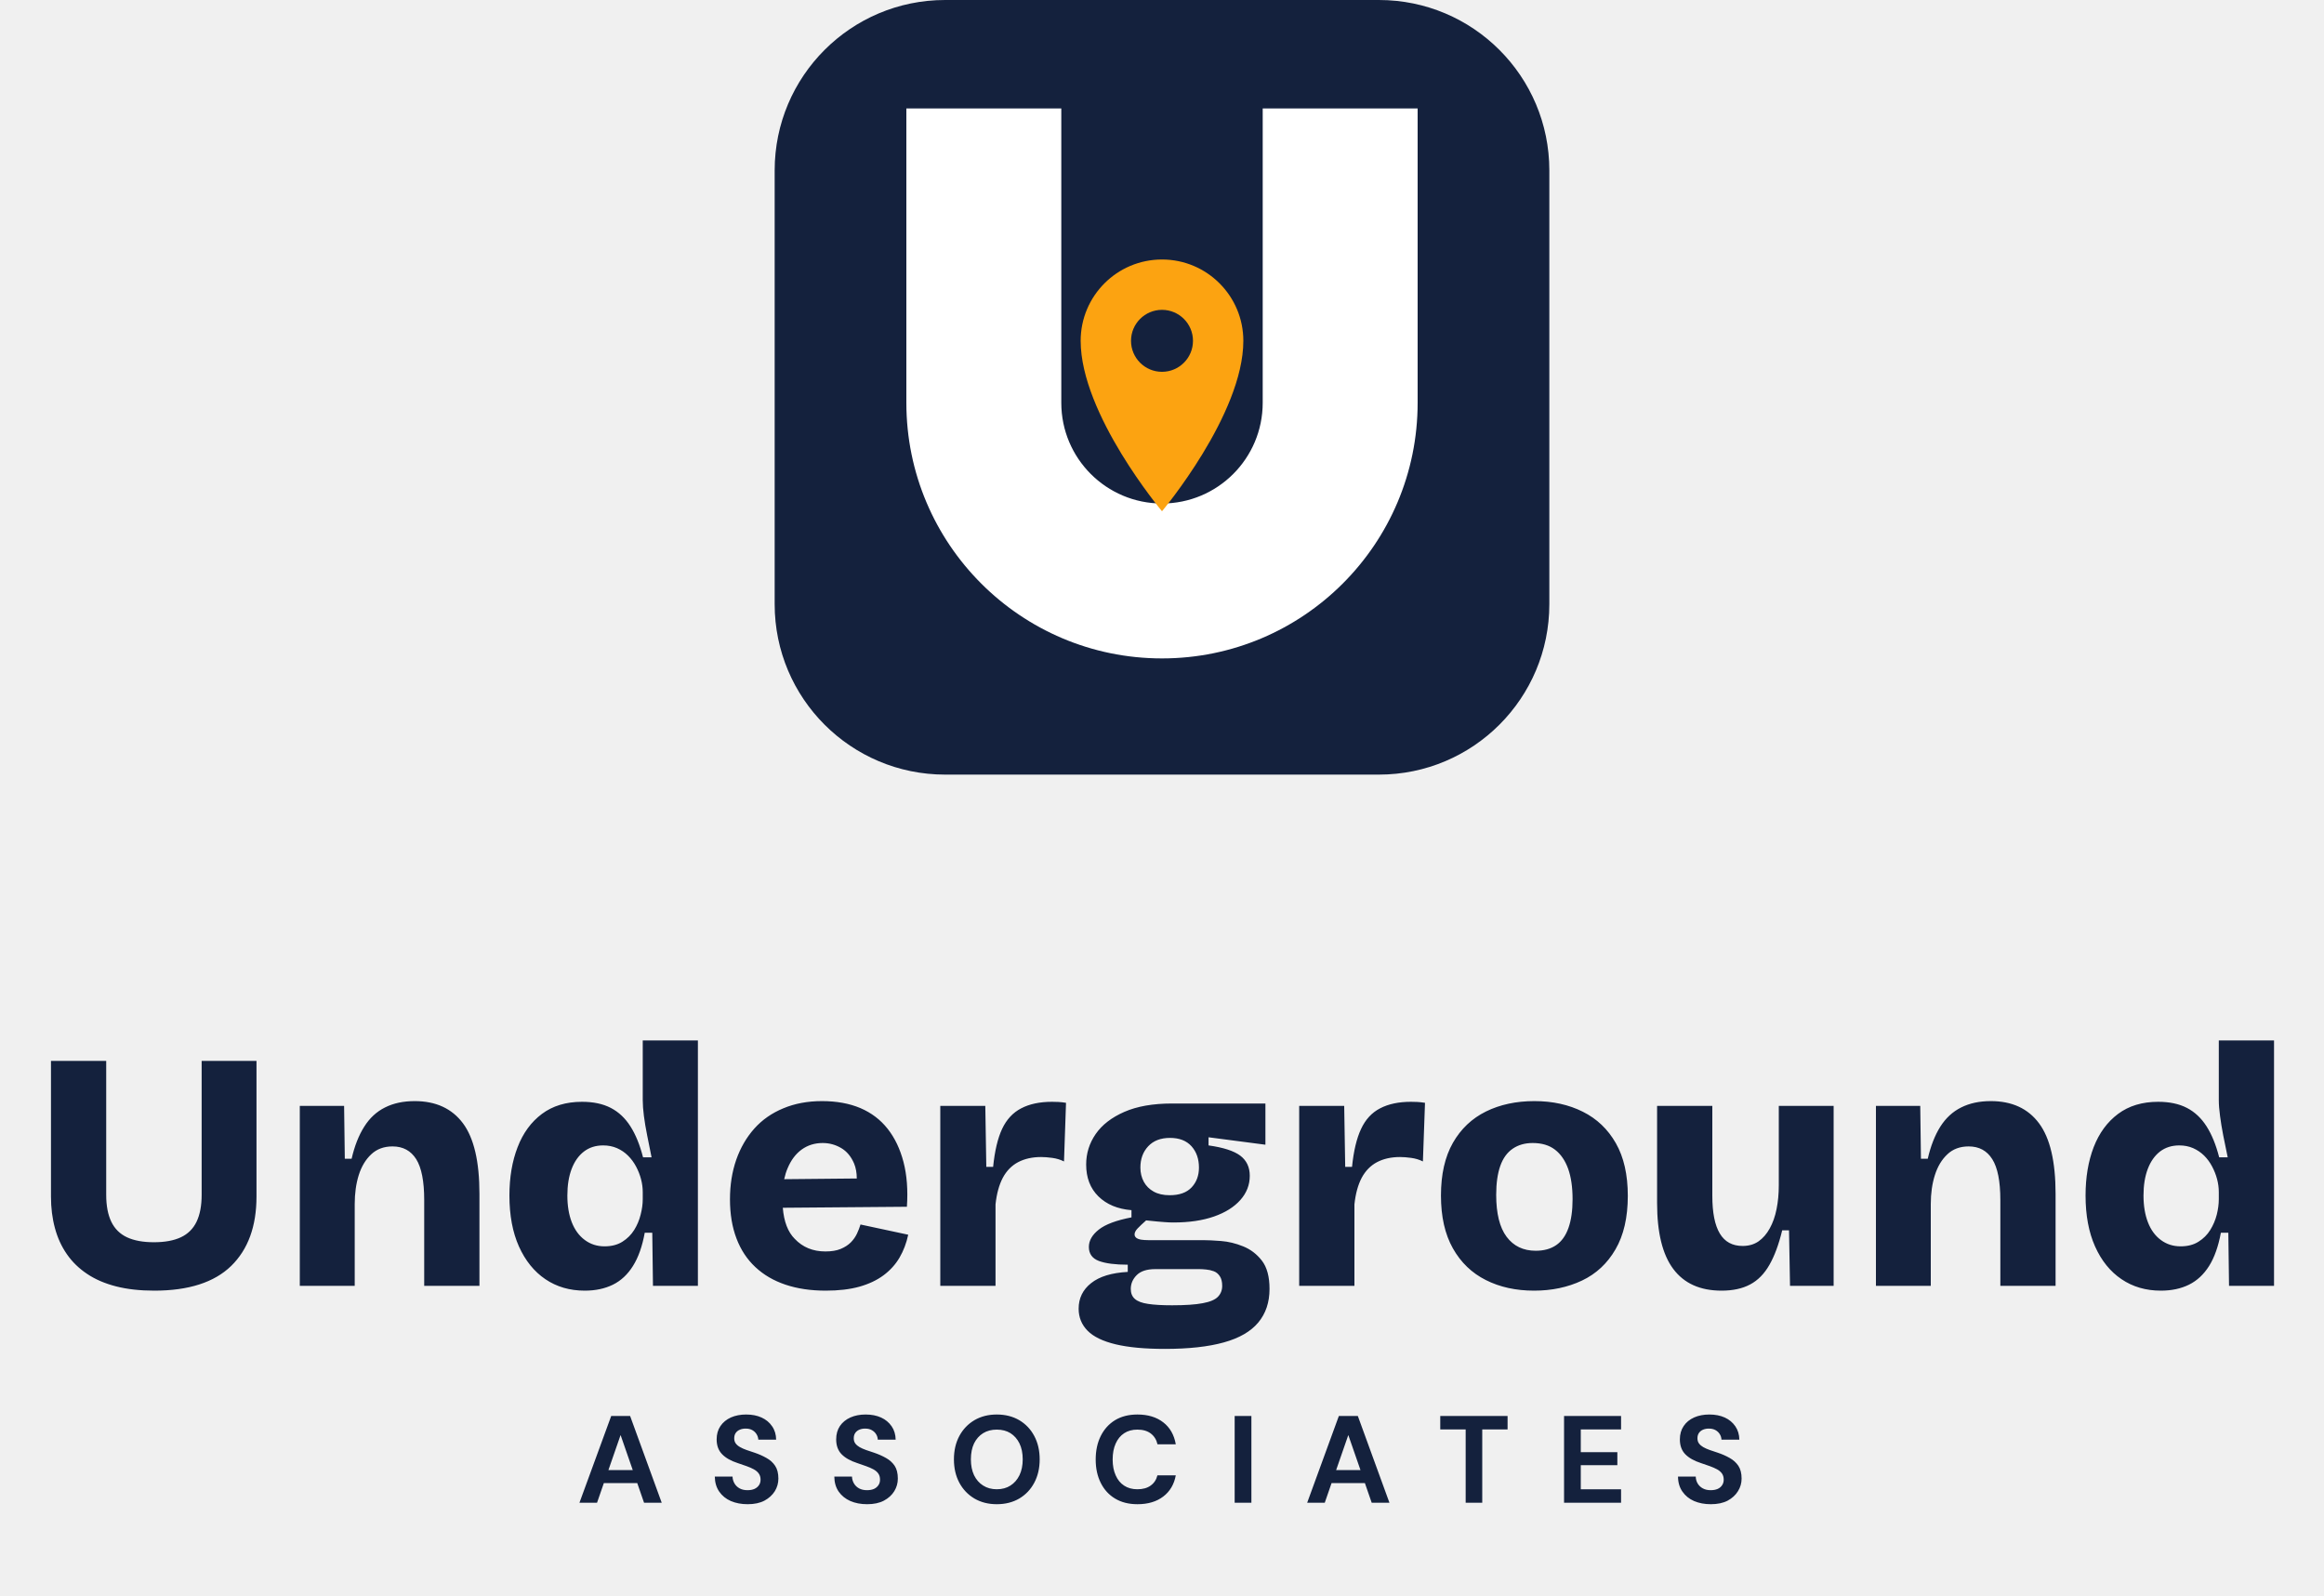
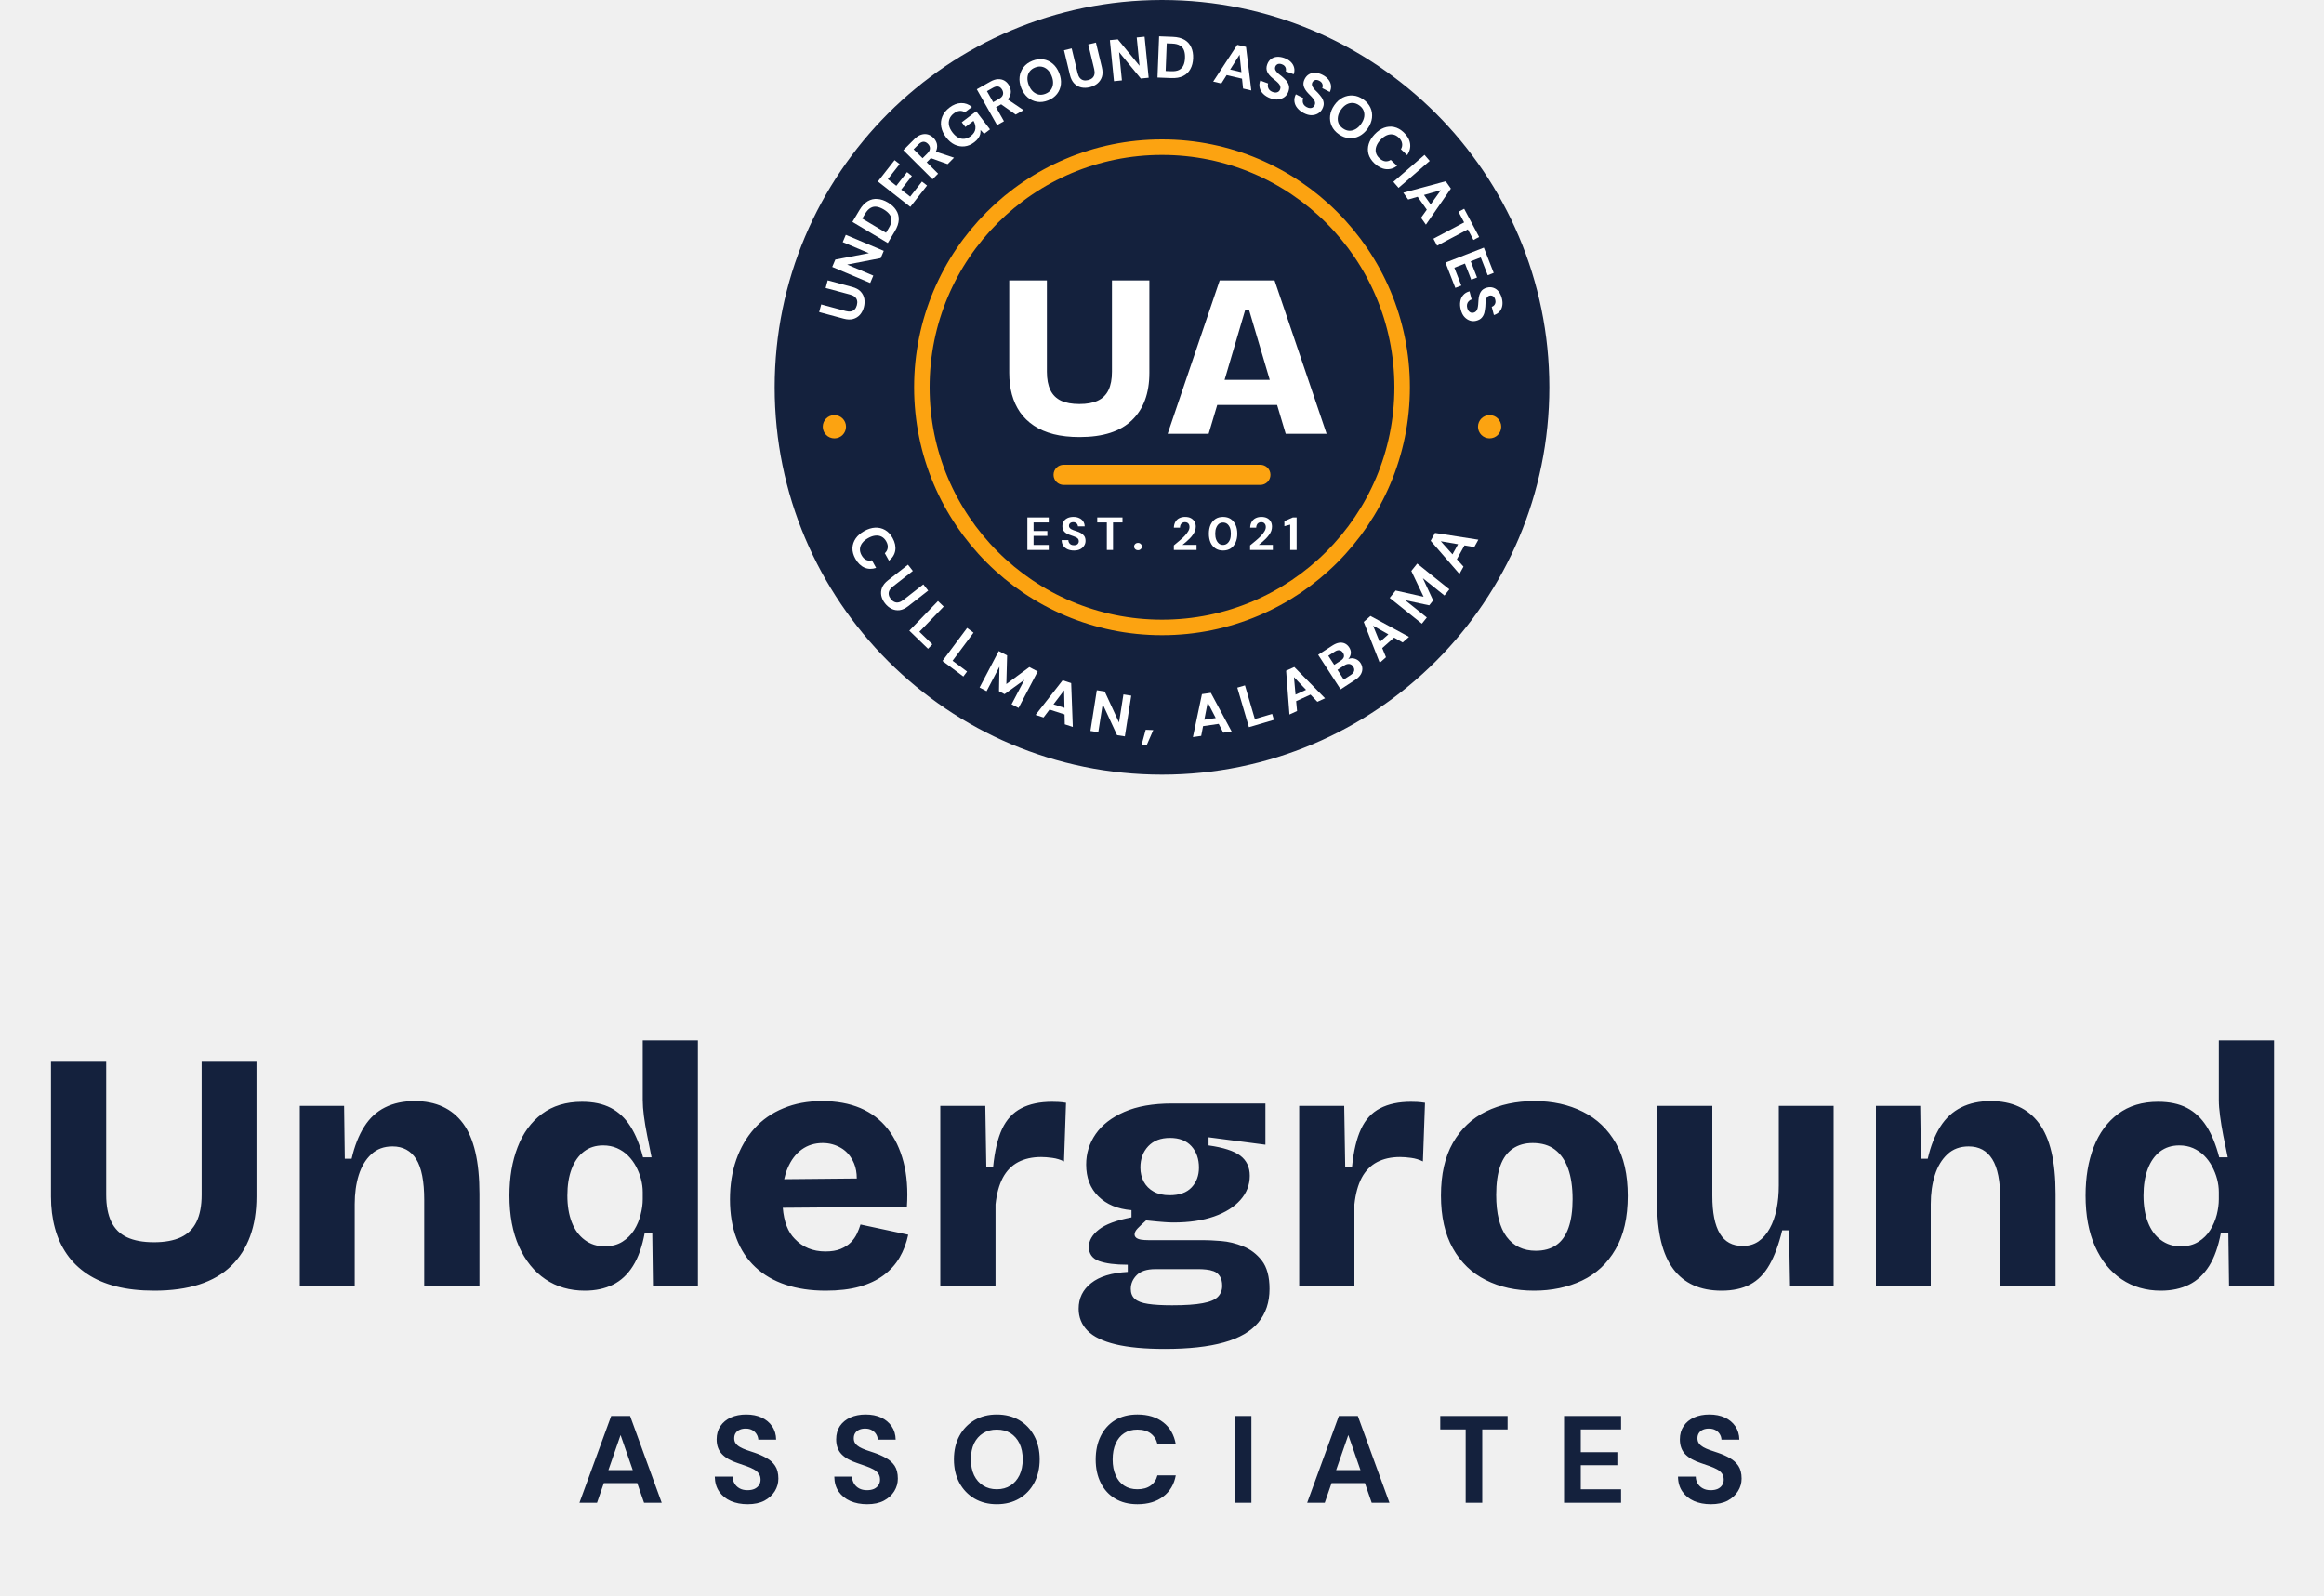
<svg xmlns="http://www.w3.org/2000/svg" viewBox="0 0 300.0 206" width="300" height="206" role="img" aria-label="Underground Associates">
  <g transform="translate(100 0)">
-     <rect width="100" height="100" rx="22" fill="#14213d" />
-     <path d="M17 14 H37 V52 A13 13 0 0 0 63 52 V14 H83 V52 A33 33 0 0 1 17 52 Z" fill="#ffffff" />
-     <path d="M50 66 C50 66 39.5 53.5 39.5 44 A10.5 10.5 0 1 1 60.5 44 C60.5 53.5 50 66 50 66 Z" fill="#fca311" />
-     <circle cx="50" cy="44" r="4" fill="#14213d" />
+     <circle cx="50" cy="50" r="50" fill="#14213d" />
+     <circle cx="50" cy="50" r="31" fill="none" stroke="#fca311" stroke-width="2" />
+     <g fill="#ffffff">
+       <path transform="translate(50 50) rotate(-74.94) translate(0 -39.94)" d="M-0.02 0.09L-0.02 0.09Q-0.60 0.09-1.08-0.14Q-1.56-0.38-1.84-0.85Q-2.12-1.32-2.12-2.05L-2.12-2.05L-2.12-5.32L-1.10-5.32L-1.10-2.04Q-1.10-1.65-0.97-1.38Q-0.84-1.11-0.59-0.98Q-0.35-0.85-0.00-0.85L-0.00-0.85Q0.35-0.85 0.59-0.98Q0.84-1.11 0.97-1.38Q1.10-1.65 1.10-2.04L1.10-2.04L1.10-5.32L2.12-5.32L2.12-2.05Q2.12-1.32 1.84-0.85Q1.55-0.38 1.06-0.14Q0.57 0.09-0.02 0.09Z" />
+       <path transform="translate(50 50) rotate(-67.10) translate(0 -39.94)" d="M-1.22 0L-2.25 0L-2.25-5.32L-1.22-5.32L1.23-1.65L1.23-5.32L2.25-5.32L2.25 0L1.23 0L-1.22-3.66L-1.22 0Z" />
+       <path transform="translate(50 50) rotate(-59.15) translate(0 -39.94)" d="M-0.38 0L-2.16 0L-2.16-5.32L-0.38-5.32Q0.54-5.32 1.15-4.99Q1.75-4.66 2.04-4.06Q2.34-3.47 2.34-2.66L2.34-2.66Q2.34-1.85 2.04-1.26Q1.75-0.66 1.15-0.33Q0.55 0-0.38 0L-0.38 0ZM-1.14-4.45L-1.14-0.88L-0.44-0.88Q0.22-0.88 0.59-1.09Q0.97-1.31 1.13-1.71Q1.29-2.11 1.29-2.66L1.29-2.66Q1.29-3.22 1.13-3.62Q0.97-4.02 0.59-4.23Q0.22-4.45-0.44-4.45L-0.44-4.45L-1.14-4.45Z" />
+       <path transform="translate(50 50) rotate(-51.94) translate(0 -39.94)" d="M1.81 0L-1.69 0L-1.69-5.32L1.81-5.32L1.81-4.49L-0.66-4.49L-0.66-3.10L1.58-3.10L1.58-2.30L-0.66-2.30L-0.66-0.83L1.81-0.83L1.81 0Z" />
+       <path transform="translate(50 50) rotate(-45.12) translate(0 -39.94)" d="M-0.85 0L-1.87 0L-1.87-5.32L0.11-5.32Q0.76-5.32 1.17-5.10Q1.59-4.88 1.80-4.51Q2.00-4.14 2.00-3.69L2.00-3.69Q2.00-3.27 1.81-2.90Q1.61-2.53 1.19-2.31L1.19-2.31Q1.08-2.25 0.96-2.21L0.96-2.21L2.06 0L0.89 0L-0.09-2.08L-0.85-2.08L-0.85 0ZM-0.85-4.46L-0.85-2.83L0.05-2.83Q0.51-2.83 0.73-3.06Q0.95-3.28 0.95-3.66Q0.95-4.03 0.74-4.24Q0.52-4.46 0.05-4.46L0.05-4.46L-0.85-4.46Z" />
+       <path transform="translate(50 50) rotate(-37.31) translate(0 -39.94)" d="M-0.10 0.09L-0.10 0.09Q-0.86 0.09-1.42-0.25Q-1.98-0.59-2.30-1.20Q-2.61-1.81-2.61-2.62L-2.61-2.62Q-2.61-3.44-2.29-4.07Q-1.97-4.70-1.37-5.05Q-0.77-5.41 0.07-5.41L0.07-5.41Q1.00-5.41 1.62-4.96Q2.24-4.51 2.42-3.72L2.42-3.72L1.28-3.72Q1.16-4.07 0.85-4.27Q0.55-4.47 0.06-4.47L0.06-4.47Q-0.46-4.47-0.82-4.24Q-1.19-4.01-1.38-3.60Q-1.57-3.19-1.57-2.62L-1.57-2.62Q-1.57-2.04-1.38-1.64Q-1.19-1.24-0.83-1.03Q-0.48-0.82 0-0.82L0-0.82Q0.70-0.82 1.06-1.20Q1.42-1.57 1.49-2.17L1.49-2.17L0.18-2.17L0.18-2.94L2.52-2.94L2.52 0L1.57 0L1.50-0.68Q1.33-0.43 1.11-0.25Q0.88-0.08 0.59 0.00Q0.29 0.09-0.10 0.09Z" />
+       <path transform="translate(50 50) rotate(-29.49) translate(0 -39.94)" d="M-0.85 0L-1.87 0L-1.87-5.32L0.11-5.32Q0.76-5.32 1.17-5.10Q1.59-4.88 1.80-4.51Q2.00-4.14 2.00-3.69L2.00-3.69Q2.00-3.27 1.81-2.90Q1.61-2.53 1.19-2.31L1.19-2.31Q1.08-2.25 0.96-2.21L0.96-2.21L2.06 0L0.89 0L-0.09-2.08L-0.85-2.08L-0.85 0ZM-0.85-4.46L-0.85-2.83L0.05-2.83Q0.51-2.83 0.73-3.06Q0.95-3.28 0.95-3.66Q0.95-4.03 0.74-4.24Q0.52-4.46 0.05-4.46L0.05-4.46L-0.85-4.46Z" />
+       <path transform="translate(50 50) rotate(-21.65) translate(0 -39.94)" d="M0 0.09L0 0.09Q-0.78 0.09-1.37-0.26Q-1.96-0.61-2.30-1.23Q-2.63-1.85-2.63-2.66L-2.63-2.66Q-2.63-3.47-2.30-4.09Q-1.96-4.71-1.37-5.06Q-0.78-5.41 0-5.41L0-5.41Q0.78-5.41 1.38-5.06Q1.97-4.71 2.30-4.09Q2.63-3.47 2.63-2.66L2.63-2.66Q2.63-1.85 2.30-1.23Q1.97-0.61 1.38-0.26Q0.78 0.09 0 0.09ZM0-0.83L0-0.83Q0.49-0.83 0.84-1.05Q1.19-1.28 1.39-1.69Q1.59-2.10 1.59-2.66L1.59-2.66Q1.59-3.23 1.39-3.64Q1.19-4.04 0.84-4.26Q0.49-4.48 0-4.48L0-4.48Q-0.48-4.48-0.84-4.26Q-1.19-4.04-1.39-3.64Q-1.59-3.23-1.59-2.66L-1.59-2.66Q-1.59-2.10-1.39-1.69Q-1.19-1.28-0.84-1.05Q-0.48-0.83 0-0.83Z" />
+       <path transform="translate(50 50) rotate(-13.53) translate(0 -39.94)" d="M-0.02 0.09L-0.02 0.09Q-0.60 0.09-1.08-0.14Q-1.56-0.38-1.84-0.85Q-2.12-1.32-2.12-2.05L-2.12-2.05L-2.12-5.32L-1.10-5.32L-1.10-2.04Q-1.10-1.65-0.97-1.38Q-0.84-1.11-0.59-0.98Q-0.35-0.85-0.00-0.85L-0.00-0.85Q0.35-0.85 0.59-0.98Q0.84-1.11 0.97-1.38Q1.10-1.65 1.10-2.04L1.10-2.04L1.10-5.32L2.12-5.32L2.12-2.05Q2.12-1.32 1.84-0.85Q1.55-0.38 1.06-0.14Q0.57 0.09-0.02 0.09Z" />
+       <path transform="translate(50 50) rotate(-5.69) translate(0 -39.94)" d="M-1.22 0L-2.25 0L-2.25-5.32L-1.22-5.32L1.23-1.65L1.23-5.32L2.25-5.32L2.25 0L1.23 0L-1.22-3.66L-1.22 0Z" />
+       <path transform="translate(50 50) rotate(2.26) translate(0 -39.94)" d="M-0.38 0L-2.16 0L-2.16-5.32L-0.38-5.32Q0.54-5.32 1.15-4.99Q1.75-4.66 2.04-4.06Q2.34-3.47 2.34-2.66L2.34-2.66Q2.34-1.85 2.04-1.26Q1.75-0.66 1.15-0.33Q0.55 0-0.38 0L-0.38 0ZM-1.14-4.45L-1.14-0.88L-0.44-0.88Q0.22-0.88 0.59-1.09Q0.97-1.31 1.13-1.71Q1.29-2.11 1.29-2.66L1.29-2.66Q1.29-3.22 1.13-3.62Q0.97-4.02 0.59-4.23Q0.22-4.45-0.44-4.45L-0.44-4.45L-1.14-4.45Z" />
+       <path transform="translate(50 50) rotate(13.13) translate(0 -39.94)" d="M-1.45 0L-2.53 0L-0.58-5.32L0.58-5.32L2.52 0L1.43 0L1.01-1.21L-1.03-1.21L-1.45 0ZM-0.75-2.01L0.74-2.01L-0.00-4.15L-0.75-2.01Z" />
+       <path transform="translate(50 50) rotate(20.45) translate(0 -39.94)" d="M0.06 0.09L0.06 0.09Q-0.52 0.09-0.97-0.11Q-1.42-0.30-1.68-0.68Q-1.95-1.06-1.95-1.60L-1.95-1.60L-0.87-1.60Q-0.86-1.37-0.74-1.18Q-0.63-0.99-0.43-0.88Q-0.23-0.77 0.05-0.77L0.05-0.77Q0.30-0.77 0.48-0.85Q0.65-0.93 0.75-1.07Q0.85-1.22 0.85-1.41L0.85-1.41Q0.85-1.64 0.74-1.79Q0.63-1.95 0.44-2.05Q0.24-2.16-0.01-2.25Q-0.27-2.33-0.55-2.43L-0.55-2.43Q-1.18-2.64-1.51-2.98Q-1.84-3.32-1.84-3.88L-1.84-3.88Q-1.84-4.36-1.61-4.70Q-1.38-5.05-0.97-5.23Q-0.55-5.41-0.03-5.41L-0.03-5.41Q0.51-5.41 0.92-5.22Q1.32-5.04 1.56-4.69Q1.80-4.34 1.81-3.87L1.81-3.87L0.71-3.87Q0.71-4.04 0.61-4.20Q0.52-4.35 0.35-4.45Q0.18-4.54-0.05-4.54L-0.05-4.54Q-0.24-4.55-0.41-4.48Q-0.57-4.42-0.66-4.28Q-0.76-4.15-0.76-3.95L-0.76-3.95Q-0.76-3.76-0.66-3.63Q-0.57-3.50-0.40-3.41Q-0.24-3.31-0.01-3.23Q0.22-3.15 0.49-3.07L0.49-3.07Q0.88-2.93 1.22-2.75Q1.55-2.56 1.75-2.26Q1.95-1.97 1.95-1.48L1.95-1.48Q1.95-1.06 1.73-0.71Q1.50-0.35 1.09-0.13Q0.68 0.09 0.06 0.09Z" />
+       <path transform="translate(50 50) rotate(27.24) translate(0 -39.94)" d="M0.06 0.09L0.06 0.09Q-0.52 0.09-0.97-0.11Q-1.42-0.30-1.68-0.68Q-1.95-1.06-1.95-1.60L-1.95-1.60L-0.87-1.60Q-0.86-1.37-0.74-1.18Q-0.63-0.99-0.43-0.88Q-0.23-0.77 0.05-0.77L0.05-0.77Q0.30-0.77 0.48-0.85Q0.65-0.93 0.75-1.07Q0.85-1.22 0.85-1.41L0.85-1.41Q0.85-1.64 0.74-1.79Q0.63-1.95 0.44-2.05Q0.24-2.16-0.01-2.25Q-0.27-2.33-0.55-2.43L-0.55-2.43Q-1.18-2.64-1.51-2.98Q-1.84-3.32-1.84-3.88L-1.84-3.88Q-1.84-4.36-1.61-4.70Q-1.38-5.05-0.97-5.23Q-0.55-5.41-0.03-5.41L-0.03-5.41Q0.51-5.41 0.92-5.22Q1.32-5.04 1.56-4.69Q1.80-4.34 1.81-3.87L1.81-3.87L0.71-3.87Q0.71-4.04 0.61-4.20Q0.52-4.35 0.35-4.45Q0.18-4.54-0.05-4.54L-0.05-4.54Q-0.24-4.55-0.41-4.48Q-0.57-4.42-0.66-4.28Q-0.76-4.15-0.76-3.95L-0.76-3.95Q-0.76-3.76-0.66-3.63Q-0.57-3.50-0.40-3.41Q-0.24-3.31-0.01-3.23Q0.22-3.15 0.49-3.07L0.49-3.07Q0.88-2.93 1.22-2.75Q1.55-2.56 1.75-2.26Q1.95-1.97 1.95-1.48L1.95-1.48Q1.95-1.06 1.73-0.71Q1.50-0.35 1.09-0.13Q0.68 0.09 0.06 0.09Z" />
+       <path transform="translate(50 50) rotate(34.95) translate(0 -39.94)" d="M0 0.09L0 0.09Q-0.78 0.09-1.37-0.26Q-1.96-0.61-2.30-1.23Q-2.63-1.85-2.63-2.66L-2.63-2.66Q-2.63-3.47-2.30-4.09Q-1.96-4.71-1.37-5.06Q-0.78-5.41 0-5.41L0-5.41Q0.78-5.41 1.38-5.06Q1.97-4.71 2.30-4.09Q2.63-3.47 2.63-2.66L2.63-2.66Q2.63-1.85 2.30-1.23Q1.97-0.61 1.38-0.26Q0.78 0.09 0 0.09ZM0-0.83L0-0.83Q0.49-0.83 0.84-1.05Q1.19-1.28 1.39-1.69Q1.59-2.10 1.59-2.66L1.59-2.66Q1.59-3.23 1.39-3.64Q1.19-4.04 0.84-4.26Q0.49-4.48 0-4.48L0-4.48Q-0.48-4.48-0.84-4.26Q-1.19-4.04-1.39-3.64Q-1.59-3.23-1.59-2.66L-1.59-2.66Q-1.59-2.10-1.39-1.69Q-1.19-1.28-0.84-1.05Q-0.48-0.83 0-0.83Z" />
+       <path transform="translate(50 50) rotate(43.34) translate(0 -39.94)" d="M0.11 0.09L0.11 0.09Q-0.69 0.09-1.27-0.25Q-1.84-0.60-2.15-1.22Q-2.45-1.84-2.45-2.65L-2.45-2.65Q-2.45-3.47-2.15-4.09Q-1.84-4.71-1.27-5.06Q-0.69-5.41 0.11-5.41L0.11-5.41Q1.07-5.41 1.69-4.93Q2.30-4.45 2.45-3.58L2.45-3.58L1.34-3.58Q1.24-4.01 0.92-4.24Q0.61-4.48 0.10-4.48L0.10-4.48Q-0.37-4.48-0.71-4.26Q-1.05-4.04-1.23-3.63Q-1.41-3.22-1.41-2.65L-1.41-2.65Q-1.41-2.09-1.23-1.68Q-1.05-1.27-0.71-1.05Q-0.37-0.83 0.10-0.83L0.10-0.83Q0.61-0.83 0.92-1.05Q1.23-1.28 1.33-1.68L1.33-1.68L2.45-1.68Q2.30-0.85 1.69-0.38Q1.07 0.09 0.11 0.09Z" />
+       <path transform="translate(50 50) rotate(49.12) translate(0 -39.94)" d="M0.52 0L-0.51 0L-0.51-5.32L0.52-5.32L0.52 0Z" />
+       <path transform="translate(50 50) rotate(54.74) translate(0 -39.94)" d="M-1.45 0L-2.53 0L-0.58-5.32L0.58-5.32L2.52 0L1.43 0L1.01-1.21L-1.03-1.21L-1.45 0ZM-0.75-2.01L0.74-2.01L-0.00-4.15L-0.75-2.01Z" />
+       <path transform="translate(50 50) rotate(62.03) translate(0 -39.94)" d="M0.51 0L-0.51 0L-0.51-4.49L-2.06-4.49L-2.06-5.32L2.06-5.32L2.06-4.49L0.51-4.49L0.51 0Z" />
+       <path transform="translate(50 50) rotate(68.68) translate(0 -39.94)" d="M1.81 0L-1.69 0L-1.69-5.32L1.81-5.32L1.81-4.49L-0.66-4.49L-0.66-3.10L1.58-3.10L1.58-2.30L-0.66-2.30L-0.66-0.83L1.81-0.83L1.81 0Z" />
+       <path transform="translate(50 50) rotate(75.35) translate(0 -39.94)" d="M0.06 0.09L0.06 0.09Q-0.52 0.09-0.97-0.11Q-1.42-0.30-1.68-0.68Q-1.95-1.06-1.95-1.60L-1.95-1.60L-0.87-1.60Q-0.86-1.37-0.74-1.18Q-0.63-0.99-0.43-0.88Q-0.23-0.77 0.05-0.77L0.05-0.77Q0.30-0.77 0.48-0.85Q0.65-0.93 0.75-1.07Q0.85-1.22 0.85-1.41L0.85-1.41Q0.85-1.64 0.74-1.79Q0.63-1.95 0.44-2.05Q0.24-2.16-0.01-2.25Q-0.27-2.33-0.55-2.43L-0.55-2.43Q-1.18-2.64-1.51-2.98Q-1.84-3.32-1.84-3.88L-1.84-3.88Q-1.84-4.36-1.61-4.70Q-1.38-5.05-0.97-5.23Q-0.55-5.41-0.03-5.41L-0.03-5.41Q0.51-5.41 0.92-5.22Q1.32-5.04 1.56-4.69Q1.80-4.34 1.81-3.87L1.81-3.87L0.71-3.87Q0.71-4.04 0.61-4.20Q0.52-4.35 0.35-4.45Q0.18-4.54-0.05-4.54L-0.05-4.54Q-0.24-4.55-0.41-4.48Q-0.57-4.42-0.66-4.28Q-0.76-4.15-0.76-3.95L-0.76-3.95Q-0.76-3.76-0.66-3.63Q-0.57-3.50-0.40-3.41Q-0.24-3.31-0.01-3.23Q0.22-3.15 0.49-3.07L0.49-3.07Q0.88-2.93 1.22-2.75Q1.55-2.56 1.75-2.26Q1.95-1.97 1.95-1.48L1.95-1.48Q1.95-1.06 1.73-0.71Q1.50-0.35 1.09-0.13Q0.68 0.09 0.06 0.09Z" />
+       <path transform="translate(50 50) rotate(60.94) translate(0 45.26)" d="M0.11 0.09L0.11 0.09Q-0.69 0.09-1.27-0.25Q-1.84-0.60-2.15-1.22Q-2.45-1.84-2.45-2.65L-2.45-2.65Q-2.45-3.47-2.15-4.09Q-1.84-4.71-1.27-5.06Q-0.69-5.41 0.11-5.41L0.11-5.41Q1.07-5.41 1.69-4.93Q2.30-4.45 2.45-3.58L2.45-3.58L1.34-3.58Q1.24-4.01 0.92-4.24Q0.61-4.48 0.10-4.48L0.10-4.48Q-0.37-4.48-0.71-4.26Q-1.05-4.04-1.23-3.63Q-1.41-3.22-1.41-2.65L-1.41-2.65Q-1.41-2.09-1.23-1.68Q-1.05-1.27-0.71-1.05Q-0.37-0.83 0.10-0.83L0.10-0.83Q0.61-0.83 0.92-1.05Q1.23-1.28 1.33-1.68L1.33-1.68L2.45-1.68Q2.30-0.85 1.69-0.38Q1.07 0.09 0.11 0.09Z" />
+       <path transform="translate(50 50) rotate(52.03) translate(0 45.26)" d="M-0.02 0.09L-0.02 0.09Q-0.60 0.09-1.08-0.14Q-1.56-0.38-1.84-0.85Q-2.12-1.32-2.12-2.05L-2.12-2.05L-2.12-5.32L-1.10-5.32L-1.10-2.04Q-1.10-1.65-0.97-1.38Q-0.84-1.11-0.59-0.98Q-0.35-0.85-0.00-0.85L-0.00-0.85Q0.35-0.85 0.59-0.98Q0.84-1.11 0.97-1.38Q1.10-1.65 1.10-2.04L1.10-2.04L1.10-5.32L2.12-5.32L2.12-2.05Q2.12-1.32 1.84-0.85Q1.55-0.38 1.06-0.14Q0.57 0.09-0.02 0.09Z" />
+       <path transform="translate(50 50) rotate(44.05) translate(0 45.26)" d="M1.76 0L-1.60 0L-1.60-5.32L-0.57-5.32L-0.57-0.80L1.76-0.80L1.76 0Z" />
+       <path transform="translate(50 50) rotate(36.71) translate(0 45.26)" d="M1.76 0L-1.60 0L-1.60-5.32L-0.57-5.32L-0.57-0.80L1.76-0.80L1.76 0Z" />
+       <path transform="translate(50 50) rotate(27.69) translate(0 45.26)" d="M-1.82 0L-2.84 0L-2.84-5.32L-1.62-5.32L0.01-2.00L1.62-5.32L2.84-5.32L2.84 0L1.82 0L1.82-3.57L0.41-0.74L-0.40-0.74L-1.82-3.57L-1.82 0Z" />
+       <path transform="translate(50 50) rotate(17.90) translate(0 45.26)" d="M-1.45 0L-2.53 0L-0.58-5.32L0.58-5.32L2.52 0L1.43 0L1.01-1.21L-1.03-1.21L-1.45 0ZM-0.75-2.01L0.74-2.01L-0.00-4.15L-0.75-2.01Z" />
+       <path transform="translate(50 50) rotate(8.92) translate(0 45.26)" d="M-1.22 0L-2.25 0L-2.25-5.32L-1.22-5.32L1.23-1.65L1.23-5.32L2.25-5.32L2.25 0L1.23 0L-1.22-3.66L-1.22 0Z" />
+       <path transform="translate(50 50) rotate(2.30) translate(0 45.26)" d="M-0.10 0.93L-0.77 0.93L-0.33-1.00L0.65-1.00L-0.10 0.93Z" />
+       <path transform="translate(50 50) rotate(-8.25) translate(0 45.26)" d="M-1.45 0L-2.53 0L-0.58-5.32L0.58-5.32L2.52 0L1.43 0L1.01-1.21L-1.03-1.21L-1.45 0ZM-0.75-2.01L0.74-2.01L-0.00-4.15L-0.75-2.01Z" />
+       <path transform="translate(50 50) rotate(-16.37) translate(0 45.26)" d="M1.76 0L-1.60 0L-1.60-5.32L-0.57-5.32L-0.57-0.80L1.76-0.80L1.76 0Z" />
+       <path transform="translate(50 50) rotate(-24.48) translate(0 45.26)" d="M-1.45 0L-2.53 0L-0.58-5.32L0.58-5.32L2.52 0L1.43 0L1.01-1.21L-1.03-1.21L-1.45 0ZM-0.75-2.01L0.74-2.01L-0.00-4.15L-0.75-2.01Z" />
+       <path transform="translate(50 50) rotate(-33.00) translate(0 45.26)" d="M0.36 0L-1.90 0L-1.90-5.32L0.28-5.32Q0.84-5.32 1.22-5.15Q1.60-4.97 1.79-4.66Q1.98-4.35 1.98-3.95Q1.98-3.55 1.81-3.28Q1.63-3.00 1.35-2.86L1.35-2.86Q1.22-2.78 1.06-2.74L1.06-2.74Q1.30-2.70 1.50-2.58L1.50-2.58Q1.78-2.39 1.94-2.10Q2.11-1.80 2.11-1.45L2.11-1.45Q2.11-1.03 1.90-0.70Q1.69-0.37 1.31-0.19Q0.92 0 0.36 0L0.36 0ZM-0.87-2.33L-0.87-0.84L0.19-0.84Q0.61-0.84 0.84-1.03Q1.06-1.22 1.06-1.57Q1.06-1.93 0.83-2.13Q0.59-2.33 0.17-2.33L0.17-2.33L-0.87-2.33ZM-0.87-4.50L-0.87-3.10L0.11-3.10Q0.52-3.10 0.73-3.28Q0.93-3.47 0.93-3.80L0.93-3.80Q0.93-4.13 0.73-4.31Q0.52-4.50 0.11-4.50L0.11-4.50L-0.87-4.50Z" />
+       <path transform="translate(50 50) rotate(-41.52) translate(0 45.26)" d="M-1.45 0L-2.53 0L-0.58-5.32L0.58-5.32L2.52 0L1.43 0L1.01-1.21L-1.03-1.21L-1.45 0ZM-0.75-2.01L0.74-2.01L-0.00-4.15L-0.75-2.01Z" />
+       <path transform="translate(50 50) rotate(-51.30) translate(0 45.26)" d="M-1.82 0L-2.84 0L-2.84-5.32L-1.62-5.32L0.01-2.00L1.62-5.32L2.84-5.32L2.84 0L1.82 0L1.82-3.57L0.41-0.74L-0.40-0.74L-1.82-3.57L-1.82 0Z" />
+       <path transform="translate(50 50) rotate(-61.09) translate(0 45.26)" d="M-1.45 0L-2.53 0L-0.58-5.32L0.58-5.32L2.52 0L1.43 0L1.01-1.21L-1.03-1.21L-1.45 0ZM-0.75-2.01L0.74-2.01L-0.00-4.15L-0.75-2.01Z" />
+     </g>
+     <circle cx="92.29" cy="55.09" r="1.5" fill="#fca311" />
+     <circle cx="7.71" cy="55.09" r="1.5" fill="#fca311" />
+     <path d="M39.37 56.42L39.37 56.42Q37.48 56.42 36.01 56.05Q34.54 55.67 33.46 54.95Q32.38 54.23 31.67 53.21Q30.97 52.19 30.62 50.91Q30.28 49.64 30.28 48.14L30.28 48.14L30.28 36.20L35.14 36.20L35.14 47.99Q35.14 49.43 35.59 50.36Q36.04 51.29 36.97 51.73Q37.90 52.16 39.34 52.16L39.34 52.16Q40.78 52.16 41.70 51.73Q42.64 51.29 43.09 50.36Q43.54 49.43 43.54 47.99L43.54 47.99L43.54 36.20L48.37 36.20L48.37 48.14Q48.37 52.07 46.13 54.24Q43.90 56.42 39.37 56.42ZM56.02 56L50.73 56L57.45 36.20L64.53 36.20L71.25 56L65.97 56L64.86 52.28L57.13 52.28L56.02 56ZM58.08 49.04L63.91 49.04L61.23 39.98L60.75 39.98L58.08 49.04Z" fill="#ffffff" />
+     <rect x="36" y="60" width="28" height="2.6" rx="1.3" fill="#fca311" />
+     <path d="M35.38 71L32.62 71L32.62 66.80L35.38 66.80L35.38 67.45L33.42 67.45L33.42 68.55L35.20 68.55L35.20 69.18L33.42 69.18L33.42 70.35L35.38 70.35L35.38 71ZM38.64 71.07L38.64 71.07Q38.18 71.07 37.83 70.92Q37.47 70.76 37.26 70.46Q37.05 70.16 37.05 69.73L37.05 69.73L37.91 69.73Q37.91 69.92 38.00 70.07Q38.09 70.22 38.25 70.31Q38.41 70.39 38.63 70.39L38.63 70.39Q38.82 70.39 38.97 70.33Q39.11 70.27 39.18 70.15Q39.26 70.04 39.26 69.88L39.26 69.88Q39.26 69.70 39.18 69.58Q39.09 69.46 38.94 69.38Q38.78 69.30 38.58 69.23Q38.38 69.16 38.16 69.08L38.16 69.08Q37.66 68.92 37.40 68.65Q37.14 68.38 37.14 67.93L37.14 67.93Q37.14 67.56 37.32 67.29Q37.50 67.02 37.83 66.87Q38.15 66.73 38.57 66.73L38.57 66.73Q38.99 66.73 39.31 66.88Q39.63 67.02 39.82 67.30Q40.01 67.57 40.02 67.95L40.02 67.95L39.15 67.95Q39.15 67.81 39.07 67.69Q39.00 67.56 38.87 67.49Q38.73 67.41 38.55 67.41L38.55 67.41Q38.40 67.41 38.27 67.46Q38.14 67.51 38.07 67.62Q37.99 67.72 37.99 67.88L37.99 67.88Q37.99 68.03 38.07 68.13Q38.14 68.23 38.27 68.31Q38.40 68.38 38.58 68.45Q38.76 68.51 38.97 68.58L38.97 68.58Q39.29 68.68 39.55 68.83Q39.81 68.98 39.97 69.21Q40.13 69.45 40.13 69.83L40.13 69.83Q40.13 70.16 39.95 70.44Q39.78 70.72 39.45 70.90Q39.13 71.07 38.64 71.07ZM43.68 71L42.88 71L42.88 67.45L41.64 67.45L41.64 66.80L44.90 66.80L44.90 67.45L43.68 67.45L43.68 71ZM46.91 71.03L46.91 71.03Q46.68 71.03 46.54 70.89Q46.40 70.76 46.40 70.56L46.40 70.56Q46.40 70.36 46.54 70.23Q46.68 70.09 46.91 70.09L46.91 70.09Q47.12 70.09 47.26 70.23Q47.40 70.36 47.40 70.56L47.40 70.56Q47.40 70.76 47.26 70.89Q47.12 71.03 46.91 71.03ZM54.46 71L51.53 71L51.53 70.41Q51.91 70.10 52.27 69.79Q52.64 69.49 52.92 69.19Q53.21 68.88 53.38 68.59Q53.55 68.31 53.55 68.04L53.55 68.04Q53.55 67.87 53.49 67.73Q53.43 67.59 53.30 67.50Q53.17 67.41 52.96 67.41L52.96 67.41Q52.75 67.41 52.61 67.51Q52.46 67.60 52.39 67.76Q52.32 67.92 52.32 68.12L52.32 68.12L51.53 68.12Q51.55 67.66 51.74 67.35Q51.93 67.03 52.26 66.88Q52.58 66.73 52.98 66.73L52.98 66.73Q53.43 66.73 53.73 66.89Q54.04 67.06 54.20 67.34Q54.36 67.62 54.36 67.99L54.36 67.99Q54.36 68.26 54.26 68.53Q54.16 68.79 53.98 69.04Q53.81 69.29 53.58 69.52Q53.36 69.75 53.12 69.95Q52.88 70.16 52.65 70.34L52.65 70.34L54.46 70.34L54.46 71ZM57.88 71.07L57.88 71.07Q57.31 71.07 56.90 70.80Q56.48 70.52 56.26 70.03Q56.05 69.54 56.05 68.90L56.05 68.90Q56.05 68.26 56.26 67.77Q56.48 67.28 56.89 67.00Q57.30 66.73 57.88 66.73L57.88 66.73Q58.46 66.73 58.87 67.00Q59.28 67.28 59.50 67.77Q59.72 68.26 59.72 68.90L59.72 68.90Q59.72 69.54 59.50 70.03Q59.28 70.52 58.87 70.80Q58.46 71.07 57.88 71.07ZM57.88 70.35L57.88 70.35Q58.18 70.35 58.41 70.17Q58.64 69.99 58.77 69.67Q58.89 69.34 58.89 68.90L58.89 68.90Q58.89 68.45 58.77 68.13Q58.64 67.81 58.41 67.63Q58.18 67.46 57.88 67.46L57.88 67.46Q57.58 67.46 57.35 67.63Q57.13 67.81 57.00 68.13Q56.87 68.45 56.87 68.90L56.87 68.90Q56.87 69.34 57.00 69.67Q57.13 69.99 57.35 70.17Q57.58 70.35 57.88 70.35ZM64.31 71L61.37 71L61.37 70.41Q61.76 70.10 62.12 69.79Q62.48 69.49 62.77 69.19Q63.06 68.88 63.23 68.59Q63.40 68.31 63.40 68.04L63.40 68.04Q63.40 67.87 63.34 67.73Q63.27 67.59 63.15 67.50Q63.02 67.41 62.81 67.41L62.81 67.41Q62.60 67.41 62.45 67.51Q62.31 67.60 62.24 67.76Q62.16 67.92 62.16 68.12L62.16 68.12L61.38 68.12Q61.40 67.66 61.59 67.35Q61.78 67.03 62.11 66.88Q62.43 66.73 62.83 66.73L62.83 66.73Q63.27 66.73 63.58 66.89Q63.89 67.06 64.05 67.34Q64.20 67.62 64.20 67.99L64.20 67.99Q64.20 68.26 64.11 68.53Q64.01 68.79 63.83 69.04Q63.65 69.29 63.43 69.52Q63.21 69.75 62.97 69.95Q62.73 70.16 62.50 70.34L62.50 70.34L64.31 70.34L64.31 71ZM67.38 71L66.55 71L66.55 67.73L65.80 67.93L65.80 67.28L66.89 66.80L67.38 66.80L67.38 71Z" fill="#ffffff" />
  </g>
  <path d="M19.91 166.62L19.91 166.62Q17.14 166.62 14.99 166.07Q12.83 165.52 11.25 164.46Q9.66 163.40 8.63 161.91Q7.59 160.41 7.09 158.54Q6.58 156.67 6.58 154.47L6.58 154.47L6.58 136.96L13.71 136.96L13.71 154.25Q13.71 156.36 14.37 157.73Q15.03 159.09 16.39 159.73Q17.76 160.37 19.87 160.37L19.87 160.37Q21.98 160.37 23.35 159.73Q24.71 159.09 25.37 157.73Q26.03 156.36 26.03 154.25L26.03 154.25L26.03 136.96L33.11 136.96L33.11 154.47Q33.11 160.24 29.84 163.43Q26.56 166.62 19.91 166.62ZM45.79 166L38.70 166L38.70 142.77L44.42 142.77L44.51 149.59L45.39 149.59Q45.96 147.12 47.02 145.45Q48.07 143.78 49.70 142.97Q51.33 142.15 53.53 142.15L53.53 142.15Q57.62 142.15 59.76 145.01Q61.89 147.87 61.89 154.12L61.89 154.12L61.89 166L54.76 166L54.76 154.91Q54.76 151.30 53.73 149.65Q52.69 148.00 50.67 148.00L50.67 148.00Q49.00 148.00 47.92 149.02Q46.84 150.03 46.31 151.70Q45.79 153.37 45.79 155.44L45.79 155.44L45.79 166ZM75.49 166.62L75.49 166.62Q72.58 166.62 70.40 165.14Q68.23 163.67 66.99 160.92Q65.76 158.17 65.76 154.34L65.76 154.34Q65.76 150.82 66.82 148.09Q67.87 145.36 69.96 143.80Q72.05 142.24 75.13 142.24L75.13 142.24Q77.33 142.24 78.85 143.03Q80.37 143.82 81.38 145.41Q82.39 146.99 83.01 149.41L83.01 149.41L84.11 149.41Q83.80 147.92 83.54 146.57Q83.27 145.23 83.12 144.07Q82.97 142.90 82.97 142.02L82.97 142.02L82.97 134.32L90.09 134.32L90.09 166L84.29 166L84.20 159.14L83.23 159.14Q82.75 161.78 81.71 163.43Q80.68 165.08 79.12 165.85Q77.55 166.62 75.49 166.62ZM78.04 160.90L78.04 160.90Q79.40 160.90 80.35 160.30Q81.29 159.71 81.87 158.78Q82.44 157.86 82.70 156.80Q82.97 155.75 82.97 154.82L82.97 154.82L82.97 153.90Q82.97 153.06 82.75 152.23Q82.53 151.39 82.11 150.60Q81.69 149.81 81.07 149.19Q80.46 148.58 79.64 148.22Q78.83 147.87 77.86 147.87L77.86 147.87Q76.41 147.87 75.38 148.66Q74.34 149.46 73.79 150.91Q73.24 152.36 73.24 154.34Q73.24 156.32 73.81 157.79Q74.39 159.27 75.49 160.08Q76.59 160.90 78.04 160.90ZM106.59 166.62L106.59 166.62Q103.69 166.62 101.40 165.85Q99.11 165.08 97.51 163.58Q95.90 162.08 95.07 159.88Q94.23 157.68 94.23 154.82L94.23 154.82Q94.23 152.05 95.04 149.72Q95.86 147.39 97.38 145.69Q98.89 144 101.12 143.08Q103.34 142.15 106.11 142.15L106.11 142.15Q108.93 142.15 111.06 143.05Q113.19 143.96 114.58 145.72Q115.97 147.48 116.63 150.01Q117.29 152.54 117.07 155.79L117.07 155.79L101.05 155.92Q101.27 158.61 102.59 159.93L102.59 159.93Q104.13 161.56 106.55 161.56L106.55 161.56Q107.74 161.56 108.53 161.23Q109.32 160.90 109.83 160.39Q110.33 159.88 110.62 159.27Q110.91 158.65 111.08 158.08L111.08 158.08L117.24 159.40Q116.89 161.03 116.12 162.35Q115.35 163.67 114.05 164.64Q112.75 165.60 110.93 166.11Q109.10 166.62 106.59 166.62ZM101.23 152.23L101.23 152.23L110.60 152.14Q110.60 151.04 110.25 150.20L110.25 150.20Q109.67 148.84 108.57 148.20Q107.47 147.56 106.20 147.56L106.20 147.56Q104.66 147.56 103.49 148.40Q102.33 149.24 101.67 150.82L101.67 150.82Q101.40 151.44 101.23 152.23ZM128.51 166L121.38 166L121.38 142.77L127.19 142.77L127.32 150.64L128.20 150.64Q128.51 147.56 129.36 145.74Q130.22 143.91 131.83 143.08Q133.43 142.24 135.81 142.24L135.81 142.24Q136.16 142.24 136.60 142.26Q137.04 142.28 137.61 142.37L137.61 142.37L137.35 149.94Q136.65 149.59 135.83 149.48Q135.02 149.37 134.40 149.37L134.40 149.37Q132.69 149.37 131.43 150.03Q130.18 150.69 129.45 152.05Q128.73 153.42 128.51 155.48L128.51 155.48L128.51 166ZM150.37 174.14L150.37 174.14Q146.50 174.14 144.02 173.55Q141.53 172.95 140.39 171.79Q139.24 170.62 139.24 168.95L139.24 168.95Q139.24 166.92 140.85 165.65Q142.45 164.37 145.58 164.20L145.58 164.20L145.58 163.27Q143.16 163.27 141.86 162.79Q140.56 162.30 140.56 160.98L140.56 160.98Q140.56 159.75 141.84 158.74Q143.11 157.73 146.06 157.16L146.06 157.16L146.06 156.23Q143.38 156.01 141.79 154.45Q140.21 152.89 140.21 150.34L140.21 150.34Q140.21 148.18 141.44 146.40Q142.67 144.62 145.14 143.54Q147.60 142.46 151.30 142.46L151.30 142.46L163.35 142.46L163.35 147.78L156.01 146.82L156.01 147.87Q158.87 148.27 160.10 149.19Q161.33 150.12 161.33 151.79L161.33 151.79Q161.33 153.55 160.12 154.91Q158.91 156.28 156.71 157.05Q154.51 157.82 151.47 157.82L151.47 157.82Q150.95 157.82 150.31 157.77Q149.67 157.73 147.95 157.55L147.95 157.55Q147.25 158.17 146.85 158.59Q146.46 159.00 146.46 159.36L146.46 159.36Q146.46 159.62 146.68 159.80Q146.90 159.97 147.32 160.04Q147.73 160.10 148.22 160.10L148.22 160.10L155.30 160.10Q156.18 160.10 157.61 160.21Q159.04 160.32 160.47 160.90Q161.90 161.47 162.89 162.74Q163.88 164.02 163.88 166.40L163.88 166.40Q163.88 168.99 162.43 170.73Q160.98 172.47 157.99 173.30Q154.99 174.14 150.37 174.14ZM151.30 168.51L151.30 168.51Q153.85 168.51 155.26 168.24Q156.67 167.98 157.22 167.41Q157.77 166.84 157.77 166L157.77 166Q157.77 165.21 157.46 164.75Q157.15 164.28 156.67 164.11Q156.18 163.93 155.68 163.89Q155.17 163.84 154.82 163.84L154.82 163.84L149.14 163.84Q147.51 163.84 146.74 164.61Q145.97 165.38 145.97 166.40L145.97 166.40Q145.97 167.23 146.50 167.69Q147.03 168.16 148.20 168.33Q149.36 168.51 151.30 168.51ZM150.99 154.30L150.99 154.30Q152.88 154.30 153.83 153.28Q154.77 152.27 154.77 150.73L154.77 150.73Q154.77 149.06 153.81 147.98Q152.84 146.90 151.03 146.90L151.03 146.90Q149.23 146.90 148.22 147.98Q147.21 149.06 147.21 150.73L147.21 150.73Q147.21 151.74 147.65 152.56Q148.09 153.37 148.92 153.83Q149.76 154.30 150.99 154.30ZM174.84 166L167.71 166L167.71 142.77L173.52 142.77L173.65 150.64L174.53 150.64Q174.84 147.56 175.70 145.74Q176.55 143.91 178.16 143.08Q179.77 142.24 182.14 142.24L182.14 142.24Q182.49 142.24 182.93 142.26Q183.37 142.28 183.95 142.37L183.95 142.37L183.68 149.94Q182.98 149.59 182.16 149.48Q181.35 149.37 180.73 149.37L180.73 149.37Q179.02 149.37 177.76 150.03Q176.51 150.69 175.78 152.05Q175.06 153.42 174.84 155.48L174.84 155.48L174.84 166ZM198.03 166.62L198.03 166.62Q194.51 166.62 191.80 165.25Q189.09 163.89 187.55 161.16Q186.01 158.43 186.01 154.34L186.01 154.34Q186.01 150.25 187.55 147.54Q189.09 144.84 191.82 143.49Q194.55 142.15 198.07 142.15L198.07 142.15Q201.59 142.15 204.32 143.52Q207.05 144.88 208.59 147.59Q210.13 150.29 210.13 154.38L210.13 154.38Q210.13 158.56 208.54 161.29Q206.96 164.02 204.21 165.32Q201.46 166.62 198.03 166.62ZM198.25 161.47L198.25 161.47Q199.83 161.47 200.89 160.74Q201.94 160.02 202.47 158.52Q203.00 157.02 203.00 154.82L203.00 154.82Q203.00 152.49 202.43 150.89Q201.85 149.28 200.73 148.42Q199.61 147.56 197.85 147.56L197.85 147.56Q196.35 147.56 195.28 148.29Q194.20 149.02 193.67 150.51Q193.14 152.01 193.14 154.25L193.14 154.25Q193.14 157.86 194.48 159.66Q195.83 161.47 198.25 161.47ZM222.23 166.62L222.23 166.62Q218.09 166.62 216.00 163.82Q213.91 161.03 213.91 155.31L213.91 155.31L213.91 142.77L221.04 142.77L221.04 154.38Q221.04 157.64 222.01 159.25Q222.97 160.85 224.95 160.85L224.95 160.85Q226.14 160.85 227.00 160.26Q227.86 159.66 228.45 158.59Q229.05 157.51 229.33 156.10Q229.62 154.69 229.62 153.02L229.62 153.02L229.62 142.77L236.70 142.77L236.70 166L231.07 166L230.94 158.83L230.06 158.83Q229.40 161.56 228.41 163.29Q227.42 165.03 225.92 165.82Q224.43 166.62 222.23 166.62ZM249.24 166L242.16 166L242.16 142.77L247.88 142.77L247.97 149.59L248.85 149.59Q249.42 147.12 250.47 145.45Q251.53 143.78 253.16 142.97Q254.79 142.15 256.99 142.15L256.99 142.15Q261.08 142.15 263.21 145.01Q265.35 147.87 265.35 154.12L265.35 154.12L265.35 166L258.22 166L258.22 154.91Q258.22 151.30 257.18 149.65Q256.15 148.00 254.13 148.00L254.13 148.00Q252.45 148.00 251.38 149.02Q250.30 150.03 249.77 151.70Q249.24 153.37 249.24 155.44L249.24 155.44L249.24 166ZM278.94 166.62L278.94 166.62Q276.04 166.62 273.86 165.14Q271.68 163.67 270.45 160.92Q269.22 158.17 269.22 154.34L269.22 154.34Q269.22 150.82 270.27 148.09Q271.33 145.36 273.42 143.80Q275.51 142.24 278.59 142.24L278.59 142.24Q280.79 142.24 282.31 143.03Q283.83 143.82 284.84 145.41Q285.85 146.99 286.47 149.41L286.47 149.41L287.57 149.41Q287.26 147.92 286.99 146.57Q286.73 145.23 286.58 144.07Q286.42 142.90 286.42 142.02L286.42 142.02L286.42 134.32L293.55 134.32L293.55 166L287.74 166L287.65 159.14L286.69 159.14Q286.20 161.78 285.17 163.43Q284.13 165.08 282.57 165.85Q281.01 166.62 278.94 166.62ZM281.49 160.90L281.49 160.90Q282.86 160.90 283.80 160.30Q284.75 159.71 285.32 158.78Q285.89 157.86 286.16 156.80Q286.42 155.75 286.42 154.82L286.42 154.82L286.42 153.90Q286.42 153.06 286.20 152.23Q285.98 151.39 285.56 150.60Q285.15 149.81 284.53 149.19Q283.91 148.58 283.10 148.22Q282.29 147.87 281.32 147.87L281.32 147.87Q279.87 147.87 278.83 148.66Q277.80 149.46 277.25 150.91Q276.70 152.36 276.70 154.34Q276.70 156.32 277.27 157.79Q277.84 159.27 278.94 160.08Q280.04 160.90 281.49 160.90Z" fill="#14213d" />
  <path d="M77.07 194L74.80 194L78.90 182.80L81.34 182.80L85.42 194L83.14 194L82.26 191.46L77.95 191.46L77.07 194ZM78.54 189.78L81.68 189.78L80.11 185.26L78.54 189.78ZM96.51 194.19L96.51 194.19Q95.30 194.19 94.34 193.78Q93.39 193.36 92.84 192.56Q92.29 191.76 92.27 190.62L92.27 190.62L94.56 190.62Q94.58 191.12 94.82 191.52Q95.06 191.92 95.48 192.15Q95.90 192.38 96.50 192.38L96.50 192.38Q97.01 192.38 97.38 192.22Q97.76 192.05 97.97 191.74Q98.18 191.44 98.18 191.02L98.18 191.02Q98.18 190.54 97.94 190.22Q97.71 189.90 97.30 189.68Q96.90 189.46 96.36 189.27Q95.82 189.09 95.23 188.88L95.23 188.88Q93.90 188.45 93.21 187.73Q92.51 187.01 92.51 185.82L92.51 185.82Q92.51 184.82 93 184.10Q93.49 183.38 94.35 182.99Q95.22 182.61 96.32 182.61L96.32 182.61Q97.46 182.61 98.31 183Q99.17 183.39 99.67 184.13Q100.18 184.86 100.19 185.86L100.19 185.86L97.89 185.86Q97.87 185.49 97.67 185.16Q97.47 184.83 97.12 184.63Q96.77 184.43 96.29 184.43L96.29 184.43Q95.87 184.42 95.53 184.56Q95.18 184.70 94.98 184.98Q94.78 185.26 94.78 185.68L94.78 185.68Q94.78 186.08 94.98 186.35Q95.18 186.62 95.54 186.82Q95.89 187.02 96.37 187.19Q96.85 187.36 97.41 187.54L97.41 187.54Q98.24 187.82 98.94 188.22Q99.65 188.61 100.06 189.23Q100.48 189.86 100.48 190.88L100.48 190.88Q100.48 191.76 100.02 192.51Q99.55 193.26 98.68 193.73Q97.81 194.19 96.51 194.19ZM111.94 194.19L111.94 194.19Q110.72 194.19 109.77 193.78Q108.82 193.36 108.26 192.56Q107.71 191.76 107.70 190.62L107.70 190.62L109.98 190.62Q110 191.12 110.24 191.52Q110.48 191.92 110.90 192.15Q111.33 192.38 111.92 192.38L111.92 192.38Q112.43 192.38 112.81 192.22Q113.18 192.05 113.39 191.74Q113.60 191.44 113.60 191.02L113.60 191.02Q113.60 190.54 113.37 190.22Q113.14 189.90 112.73 189.68Q112.32 189.46 111.78 189.27Q111.25 189.09 110.66 188.88L110.66 188.88Q109.33 188.45 108.63 187.73Q107.94 187.01 107.94 185.82L107.94 185.82Q107.94 184.82 108.42 184.10Q108.91 183.38 109.78 182.99Q110.64 182.61 111.74 182.61L111.74 182.61Q112.88 182.61 113.74 183Q114.59 183.39 115.10 184.13Q115.60 184.86 115.62 185.86L115.62 185.86L113.31 185.86Q113.30 185.49 113.10 185.16Q112.90 184.83 112.54 184.63Q112.19 184.43 111.71 184.43L111.71 184.43Q111.30 184.42 110.95 184.56Q110.61 184.70 110.41 184.98Q110.21 185.26 110.21 185.68L110.21 185.68Q110.21 186.08 110.41 186.35Q110.61 186.62 110.96 186.82Q111.31 187.02 111.79 187.19Q112.27 187.36 112.83 187.54L112.83 187.54Q113.66 187.82 114.37 188.22Q115.07 188.61 115.49 189.23Q115.90 189.86 115.90 190.88L115.90 190.88Q115.90 191.76 115.44 192.51Q114.98 193.26 114.10 193.73Q113.23 194.19 111.94 194.19ZM128.67 194.19L128.67 194.19Q127.04 194.19 125.79 193.46Q124.54 192.72 123.84 191.42Q123.14 190.11 123.14 188.40L123.14 188.40Q123.14 186.69 123.84 185.38Q124.54 184.08 125.79 183.34Q127.04 182.61 128.67 182.61L128.67 182.61Q130.32 182.61 131.57 183.34Q132.82 184.08 133.51 185.38Q134.21 186.69 134.21 188.40L134.21 188.40Q134.21 190.11 133.51 191.42Q132.82 192.72 131.57 193.46Q130.32 194.19 128.67 194.19ZM128.67 192.26L128.67 192.26Q129.70 192.26 130.44 191.78Q131.18 191.31 131.60 190.45Q132.02 189.58 132.02 188.40L132.02 188.40Q132.02 187.20 131.60 186.34Q131.18 185.49 130.44 185.02Q129.70 184.56 128.67 184.56L128.67 184.56Q127.66 184.56 126.91 185.02Q126.16 185.49 125.74 186.34Q125.33 187.20 125.33 188.40L125.33 188.40Q125.33 189.58 125.74 190.45Q126.16 191.31 126.91 191.78Q127.66 192.26 128.67 192.26ZM146.83 194.19L146.83 194.19Q145.15 194.19 143.94 193.46Q142.74 192.74 142.09 191.43Q141.44 190.13 141.44 188.42L141.44 188.42Q141.44 186.70 142.09 185.39Q142.74 184.08 143.94 183.34Q145.15 182.61 146.83 182.61L146.83 182.61Q148.86 182.61 150.16 183.62Q151.46 184.62 151.78 186.46L151.78 186.46L149.42 186.46Q149.22 185.57 148.55 185.06Q147.89 184.56 146.82 184.56L146.82 184.56Q145.82 184.56 145.11 185.03Q144.40 185.50 144.02 186.36Q143.63 187.22 143.63 188.42L143.63 188.42Q143.63 189.60 144.02 190.46Q144.40 191.33 145.11 191.79Q145.82 192.26 146.82 192.26L146.82 192.26Q147.89 192.26 148.54 191.78Q149.20 191.31 149.41 190.46L149.41 190.46L151.78 190.46Q151.46 192.21 150.16 193.20Q148.86 194.19 146.83 194.19ZM161.54 194L159.38 194L159.38 182.80L161.54 182.80L161.54 194ZM171.01 194L168.74 194L172.83 182.80L175.28 182.80L179.36 194L177.07 194L176.19 191.46L171.89 191.46L171.01 194ZM172.48 189.78L175.62 189.78L174.05 185.26L172.48 189.78ZM191.34 194L189.20 194L189.20 184.54L185.92 184.54L185.92 182.80L194.61 182.80L194.61 184.54L191.34 184.54L191.34 194ZM209.26 194L201.90 194L201.90 182.80L209.26 182.80L209.26 184.54L204.06 184.54L204.06 187.47L208.78 187.47L208.78 189.15L204.06 189.15L204.06 192.26L209.26 192.26L209.26 194ZM220.85 194.19L220.85 194.19Q219.63 194.19 218.68 193.78Q217.73 193.36 217.18 192.56Q216.62 191.76 216.61 190.62L216.61 190.62L218.90 190.62Q218.91 191.12 219.15 191.52Q219.39 191.92 219.82 192.15Q220.24 192.38 220.83 192.38L220.83 192.38Q221.34 192.38 221.72 192.22Q222.10 192.05 222.30 191.74Q222.51 191.44 222.51 191.02L222.51 191.02Q222.51 190.54 222.28 190.22Q222.05 189.90 221.64 189.68Q221.23 189.46 220.70 189.27Q220.16 189.09 219.57 188.88L219.57 188.88Q218.24 188.45 217.54 187.73Q216.85 187.01 216.85 185.82L216.85 185.82Q216.85 184.82 217.34 184.10Q217.82 183.38 218.69 182.99Q219.55 182.61 220.66 182.61L220.66 182.61Q221.79 182.61 222.65 183Q223.50 183.39 224.01 184.13Q224.51 184.86 224.53 185.86L224.53 185.86L222.22 185.86Q222.21 185.49 222.01 185.16Q221.81 184.83 221.46 184.63Q221.10 184.43 220.62 184.43L220.62 184.43Q220.21 184.42 219.86 184.56Q219.52 184.70 219.32 184.98Q219.12 185.26 219.12 185.68L219.12 185.68Q219.12 186.08 219.32 186.35Q219.52 186.62 219.87 186.82Q220.22 187.02 220.70 187.19Q221.18 187.36 221.74 187.54L221.74 187.54Q222.58 187.82 223.28 188.22Q223.98 188.61 224.40 189.23Q224.82 189.86 224.82 190.88L224.82 190.88Q224.82 191.76 224.35 192.51Q223.89 193.26 223.02 193.73Q222.14 194.19 220.85 194.19Z" fill="#14213d" />
</svg>
